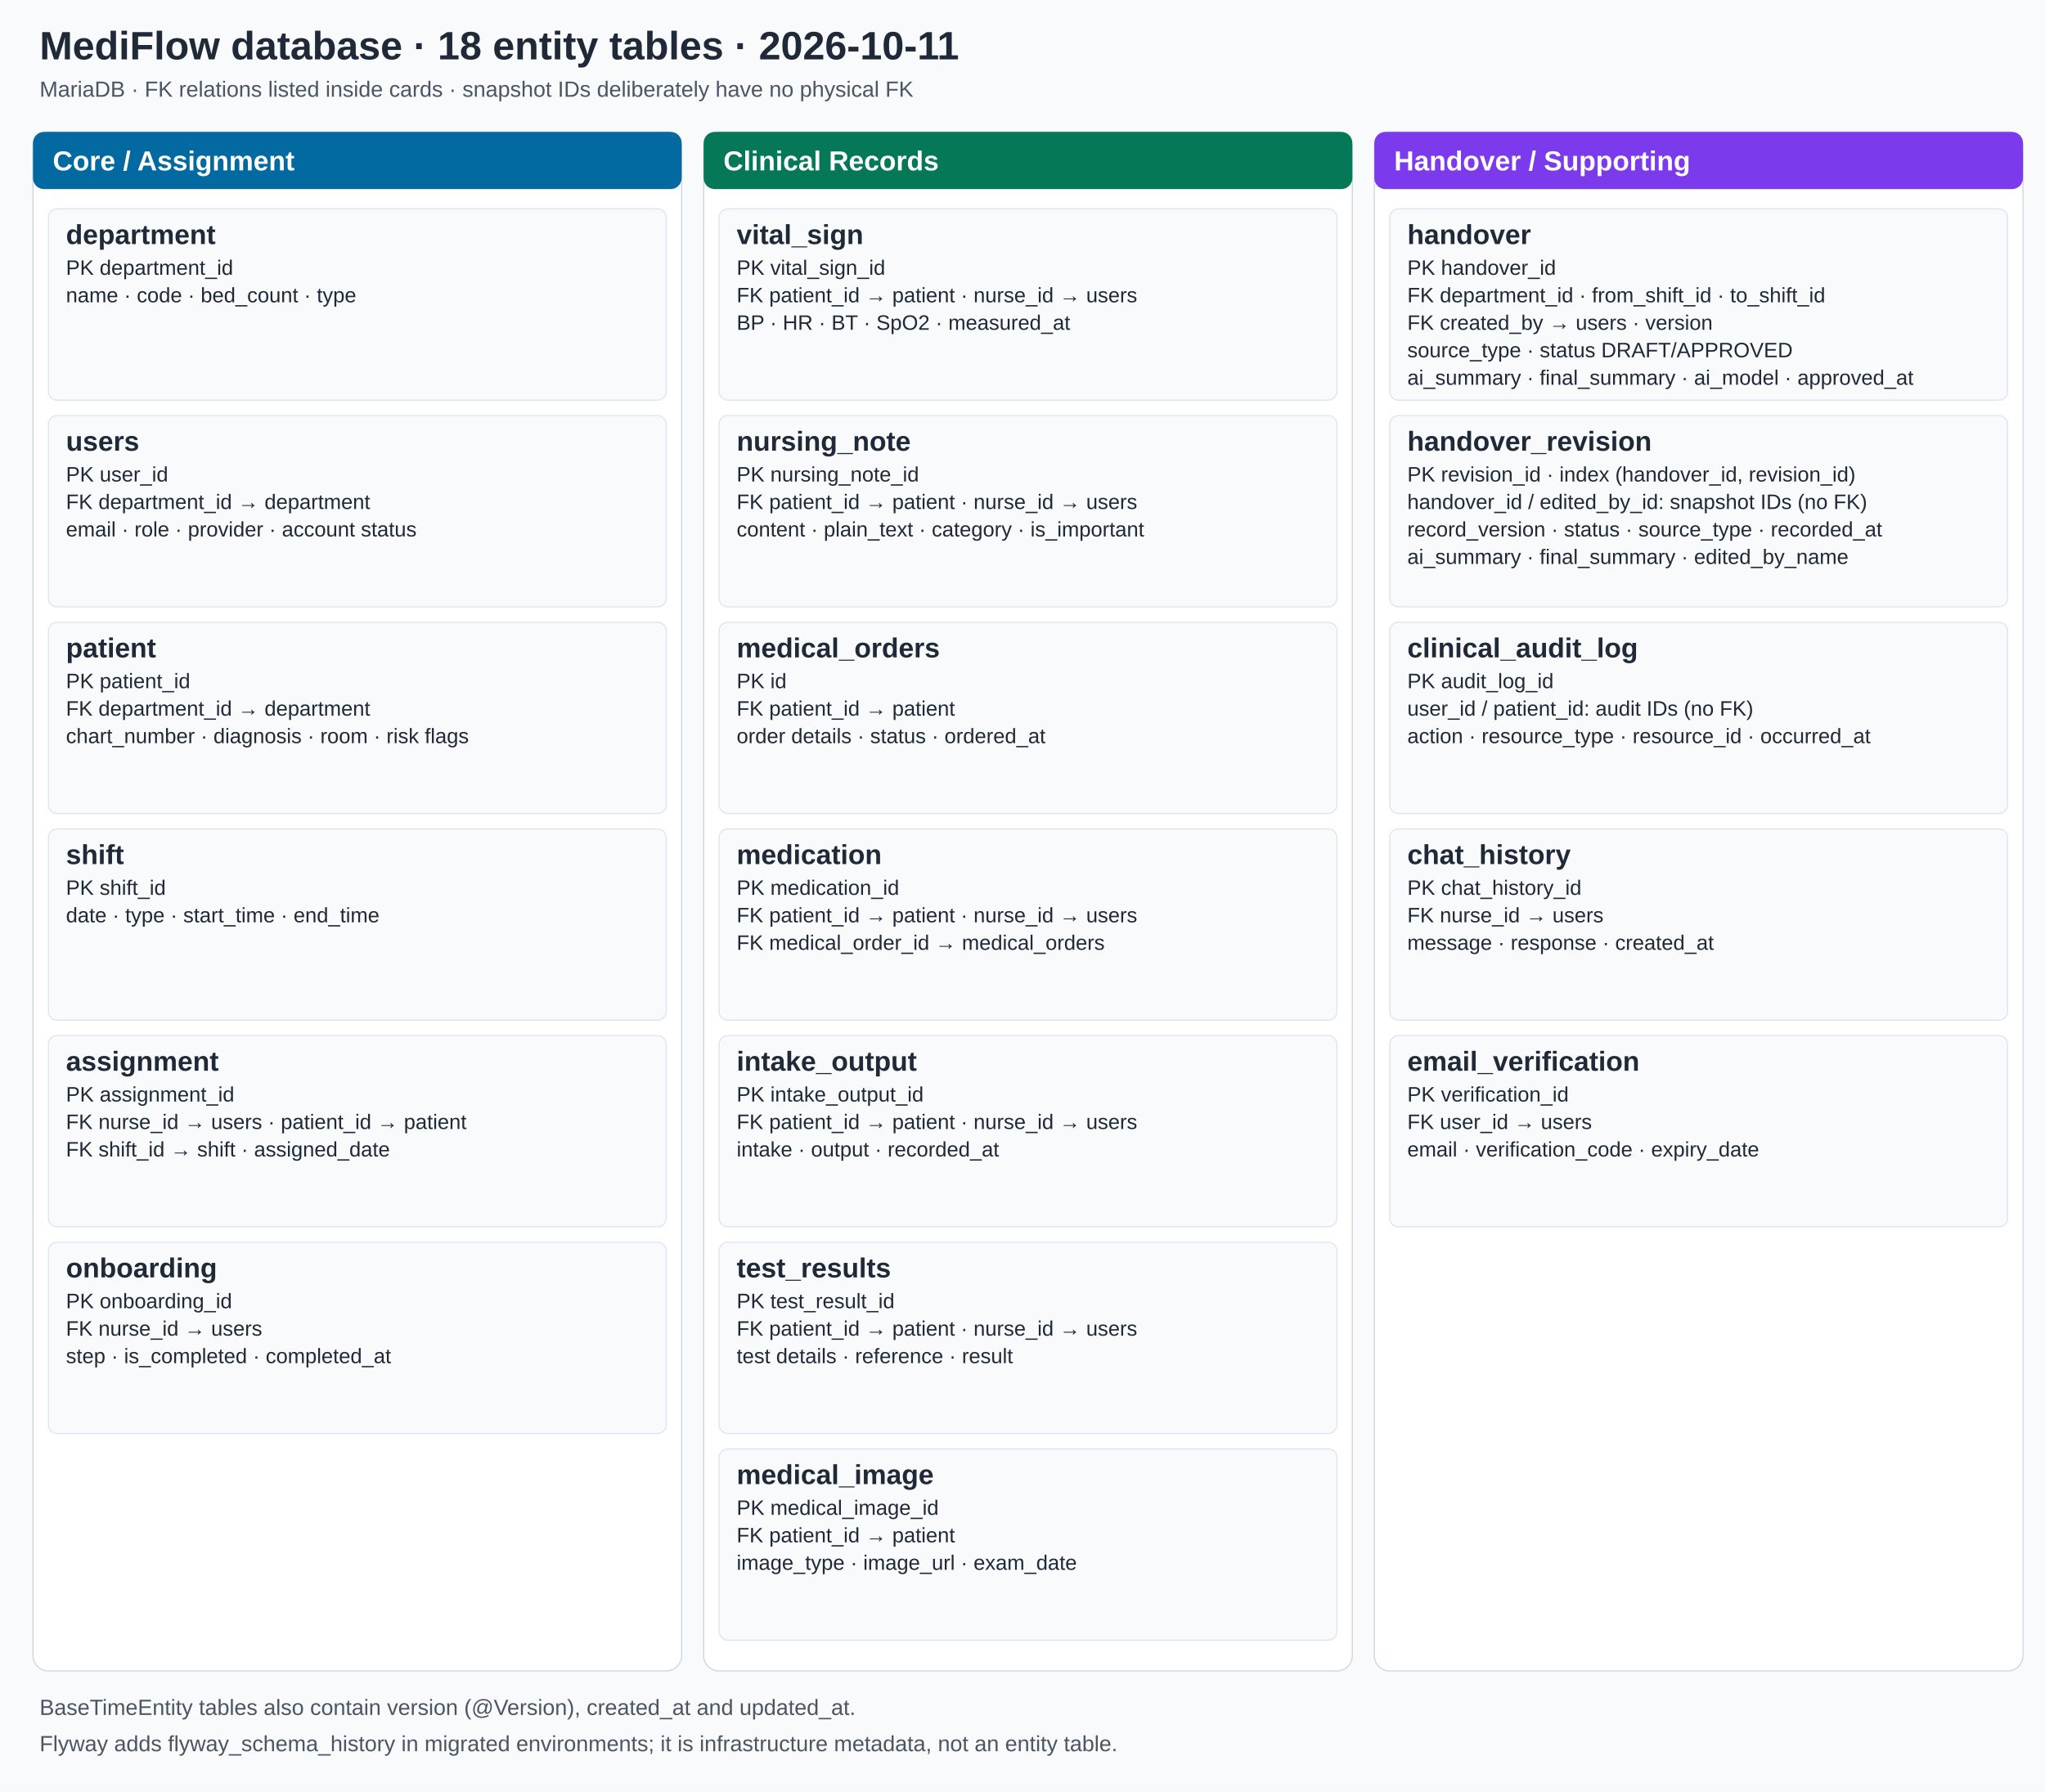
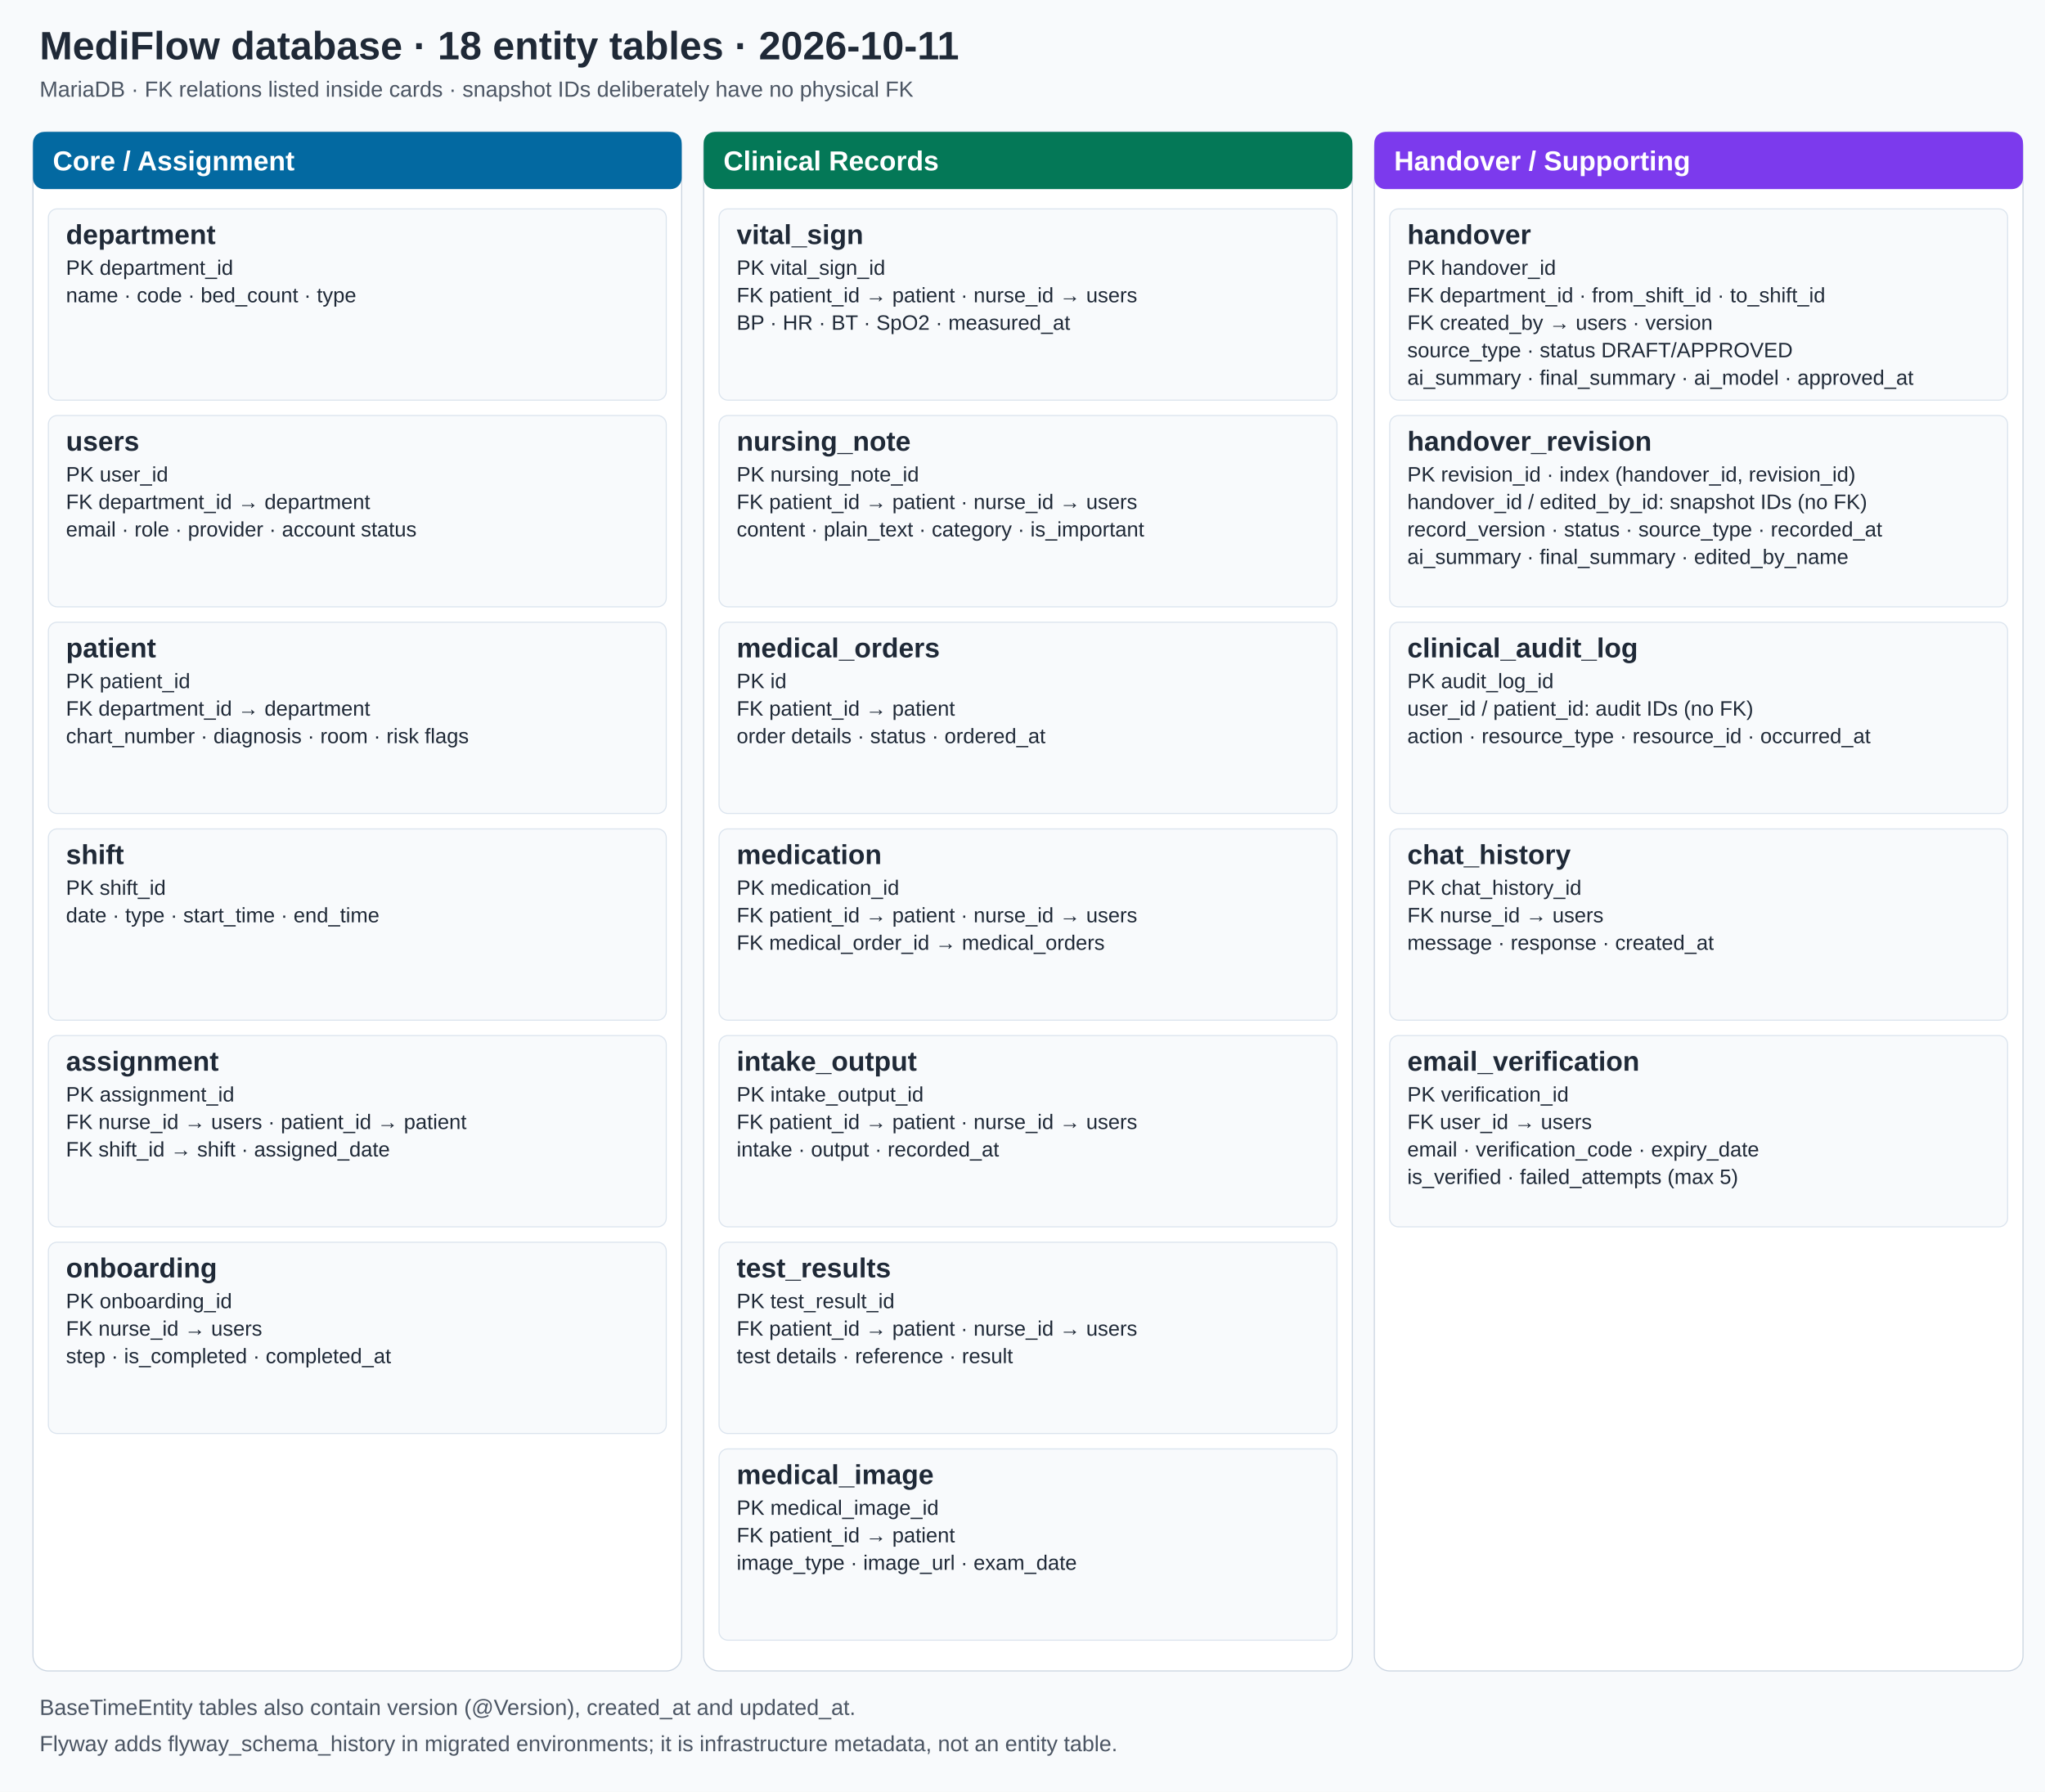
<svg xmlns="http://www.w3.org/2000/svg" width="1860" height="1630" viewBox="0 0 1860 1630">
  <style>text{font-family:Arial,sans-serif;fill:#1f2937}.title{font-size:36px;font-weight:700}.head{font-size:25px;font-weight:700;fill:white}.name{font-size:25px;font-weight:700}.line{font-size:19px}.small{font-size:20px;fill:#4b5563}</style>
  <rect width="100%" height="100%" fill="#f8fafc" />
  <text x="36" y="54" class="title">MediFlow database · 18 entity tables · 2026-10-11</text>
  <text x="36" y="88" class="small">MariaDB · FK relations listed inside cards · snapshot IDs deliberately have no physical FK</text>
  <rect x="30" y="120" width="590" height="1400" rx="14" fill="#fff" stroke="#cbd5e1" />
  <rect x="30" y="120" width="590" height="52" rx="10" fill="#0369a1" />
  <text x="48" y="155" class="head">Core / Assignment</text>
  <rect x="44" y="190" width="562" height="174" rx="8" fill="#f8fafc" stroke="#dbe4ee" />
  <text x="60" y="222" class="name">department</text>
  <text x="60" y="250" class="line">PK department_id</text>
  <text x="60" y="275" class="line">name · code · bed_count · type</text>
  <rect x="44" y="378" width="562" height="174" rx="8" fill="#f8fafc" stroke="#dbe4ee" />
  <text x="60" y="410" class="name">users</text>
  <text x="60" y="438" class="line">PK user_id</text>
  <text x="60" y="463" class="line">FK department_id → department</text>
  <text x="60" y="488" class="line">email · role · provider · account status</text>
  <rect x="44" y="566" width="562" height="174" rx="8" fill="#f8fafc" stroke="#dbe4ee" />
  <text x="60" y="598" class="name">patient</text>
  <text x="60" y="626" class="line">PK patient_id</text>
  <text x="60" y="651" class="line">FK department_id → department</text>
  <text x="60" y="676" class="line">chart_number · diagnosis · room · risk flags</text>
  <rect x="44" y="754" width="562" height="174" rx="8" fill="#f8fafc" stroke="#dbe4ee" />
  <text x="60" y="786" class="name">shift</text>
  <text x="60" y="814" class="line">PK shift_id</text>
  <text x="60" y="839" class="line">date · type · start_time · end_time</text>
  <rect x="44" y="942" width="562" height="174" rx="8" fill="#f8fafc" stroke="#dbe4ee" />
  <text x="60" y="974" class="name">assignment</text>
  <text x="60" y="1002" class="line">PK assignment_id</text>
  <text x="60" y="1027" class="line">FK nurse_id → users · patient_id → patient</text>
  <text x="60" y="1052" class="line">FK shift_id → shift · assigned_date</text>
  <rect x="44" y="1130" width="562" height="174" rx="8" fill="#f8fafc" stroke="#dbe4ee" />
  <text x="60" y="1162" class="name">onboarding</text>
  <text x="60" y="1190" class="line">PK onboarding_id</text>
  <text x="60" y="1215" class="line">FK nurse_id → users</text>
  <text x="60" y="1240" class="line">step · is_completed · completed_at</text>
  <rect x="640" y="120" width="590" height="1400" rx="14" fill="#fff" stroke="#cbd5e1" />
  <rect x="640" y="120" width="590" height="52" rx="10" fill="#047857" />
  <text x="658" y="155" class="head">Clinical Records</text>
  <rect x="654" y="190" width="562" height="174" rx="8" fill="#f8fafc" stroke="#dbe4ee" />
  <text x="670" y="222" class="name">vital_sign</text>
  <text x="670" y="250" class="line">PK vital_sign_id</text>
  <text x="670" y="275" class="line">FK patient_id → patient · nurse_id → users</text>
  <text x="670" y="300" class="line">BP · HR · BT · SpO2 · measured_at</text>
  <rect x="654" y="378" width="562" height="174" rx="8" fill="#f8fafc" stroke="#dbe4ee" />
  <text x="670" y="410" class="name">nursing_note</text>
  <text x="670" y="438" class="line">PK nursing_note_id</text>
  <text x="670" y="463" class="line">FK patient_id → patient · nurse_id → users</text>
  <text x="670" y="488" class="line">content · plain_text · category · is_important</text>
  <rect x="654" y="566" width="562" height="174" rx="8" fill="#f8fafc" stroke="#dbe4ee" />
  <text x="670" y="598" class="name">medical_orders</text>
  <text x="670" y="626" class="line">PK id</text>
  <text x="670" y="651" class="line">FK patient_id → patient</text>
  <text x="670" y="676" class="line">order details · status · ordered_at</text>
  <rect x="654" y="754" width="562" height="174" rx="8" fill="#f8fafc" stroke="#dbe4ee" />
  <text x="670" y="786" class="name">medication</text>
  <text x="670" y="814" class="line">PK medication_id</text>
  <text x="670" y="839" class="line">FK patient_id → patient · nurse_id → users</text>
  <text x="670" y="864" class="line">FK medical_order_id → medical_orders</text>
  <rect x="654" y="942" width="562" height="174" rx="8" fill="#f8fafc" stroke="#dbe4ee" />
  <text x="670" y="974" class="name">intake_output</text>
  <text x="670" y="1002" class="line">PK intake_output_id</text>
  <text x="670" y="1027" class="line">FK patient_id → patient · nurse_id → users</text>
  <text x="670" y="1052" class="line">intake · output · recorded_at</text>
  <rect x="654" y="1130" width="562" height="174" rx="8" fill="#f8fafc" stroke="#dbe4ee" />
  <text x="670" y="1162" class="name">test_results</text>
  <text x="670" y="1190" class="line">PK test_result_id</text>
  <text x="670" y="1215" class="line">FK patient_id → patient · nurse_id → users</text>
  <text x="670" y="1240" class="line">test details · reference · result</text>
  <rect x="654" y="1318" width="562" height="174" rx="8" fill="#f8fafc" stroke="#dbe4ee" />
  <text x="670" y="1350" class="name">medical_image</text>
  <text x="670" y="1378" class="line">PK medical_image_id</text>
  <text x="670" y="1403" class="line">FK patient_id → patient</text>
  <text x="670" y="1428" class="line">image_type · image_url · exam_date</text>
  <rect x="1250" y="120" width="590" height="1400" rx="14" fill="#fff" stroke="#cbd5e1" />
  <rect x="1250" y="120" width="590" height="52" rx="10" fill="#7c3aed" />
  <text x="1268" y="155" class="head">Handover / Supporting</text>
  <rect x="1264" y="190" width="562" height="174" rx="8" fill="#f8fafc" stroke="#dbe4ee" />
  <text x="1280" y="222" class="name">handover</text>
  <text x="1280" y="250" class="line">PK handover_id</text>
  <text x="1280" y="275" class="line">FK department_id · from_shift_id · to_shift_id</text>
  <text x="1280" y="300" class="line">FK created_by → users · version</text>
  <text x="1280" y="325" class="line">source_type · status DRAFT/APPROVED</text>
  <text x="1280" y="350" class="line">ai_summary · final_summary · ai_model · approved_at</text>
  <rect x="1264" y="378" width="562" height="174" rx="8" fill="#f8fafc" stroke="#dbe4ee" />
  <text x="1280" y="410" class="name">handover_revision</text>
  <text x="1280" y="438" class="line">PK revision_id · index (handover_id, revision_id)</text>
  <text x="1280" y="463" class="line">handover_id / edited_by_id: snapshot IDs (no FK)</text>
  <text x="1280" y="488" class="line">record_version · status · source_type · recorded_at</text>
  <text x="1280" y="513" class="line">ai_summary · final_summary · edited_by_name</text>
  <rect x="1264" y="566" width="562" height="174" rx="8" fill="#f8fafc" stroke="#dbe4ee" />
  <text x="1280" y="598" class="name">clinical_audit_log</text>
  <text x="1280" y="626" class="line">PK audit_log_id</text>
  <text x="1280" y="651" class="line">user_id / patient_id: audit IDs (no FK)</text>
  <text x="1280" y="676" class="line">action · resource_type · resource_id · occurred_at</text>
  <rect x="1264" y="754" width="562" height="174" rx="8" fill="#f8fafc" stroke="#dbe4ee" />
  <text x="1280" y="786" class="name">chat_history</text>
  <text x="1280" y="814" class="line">PK chat_history_id</text>
  <text x="1280" y="839" class="line">FK nurse_id → users</text>
  <text x="1280" y="864" class="line">message · response · created_at</text>
  <rect x="1264" y="942" width="562" height="174" rx="8" fill="#f8fafc" stroke="#dbe4ee" />
  <text x="1280" y="974" class="name">email_verification</text>
  <text x="1280" y="1002" class="line">PK verification_id</text>
  <text x="1280" y="1027" class="line">FK user_id → users</text>
  <text x="1280" y="1052" class="line">email · verification_code · expiry_date</text>
+   <text x="1280" y="1077" class="line">is_verified · failed_attempts (max 5)</text>
  <text x="36" y="1560" class="small">BaseTimeEntity tables also contain version (@Version), created_at and updated_at.</text>
  <text x="36" y="1593" class="small">Flyway adds flyway_schema_history in migrated environments; it is infrastructure metadata, not an entity table.</text>
</svg>
